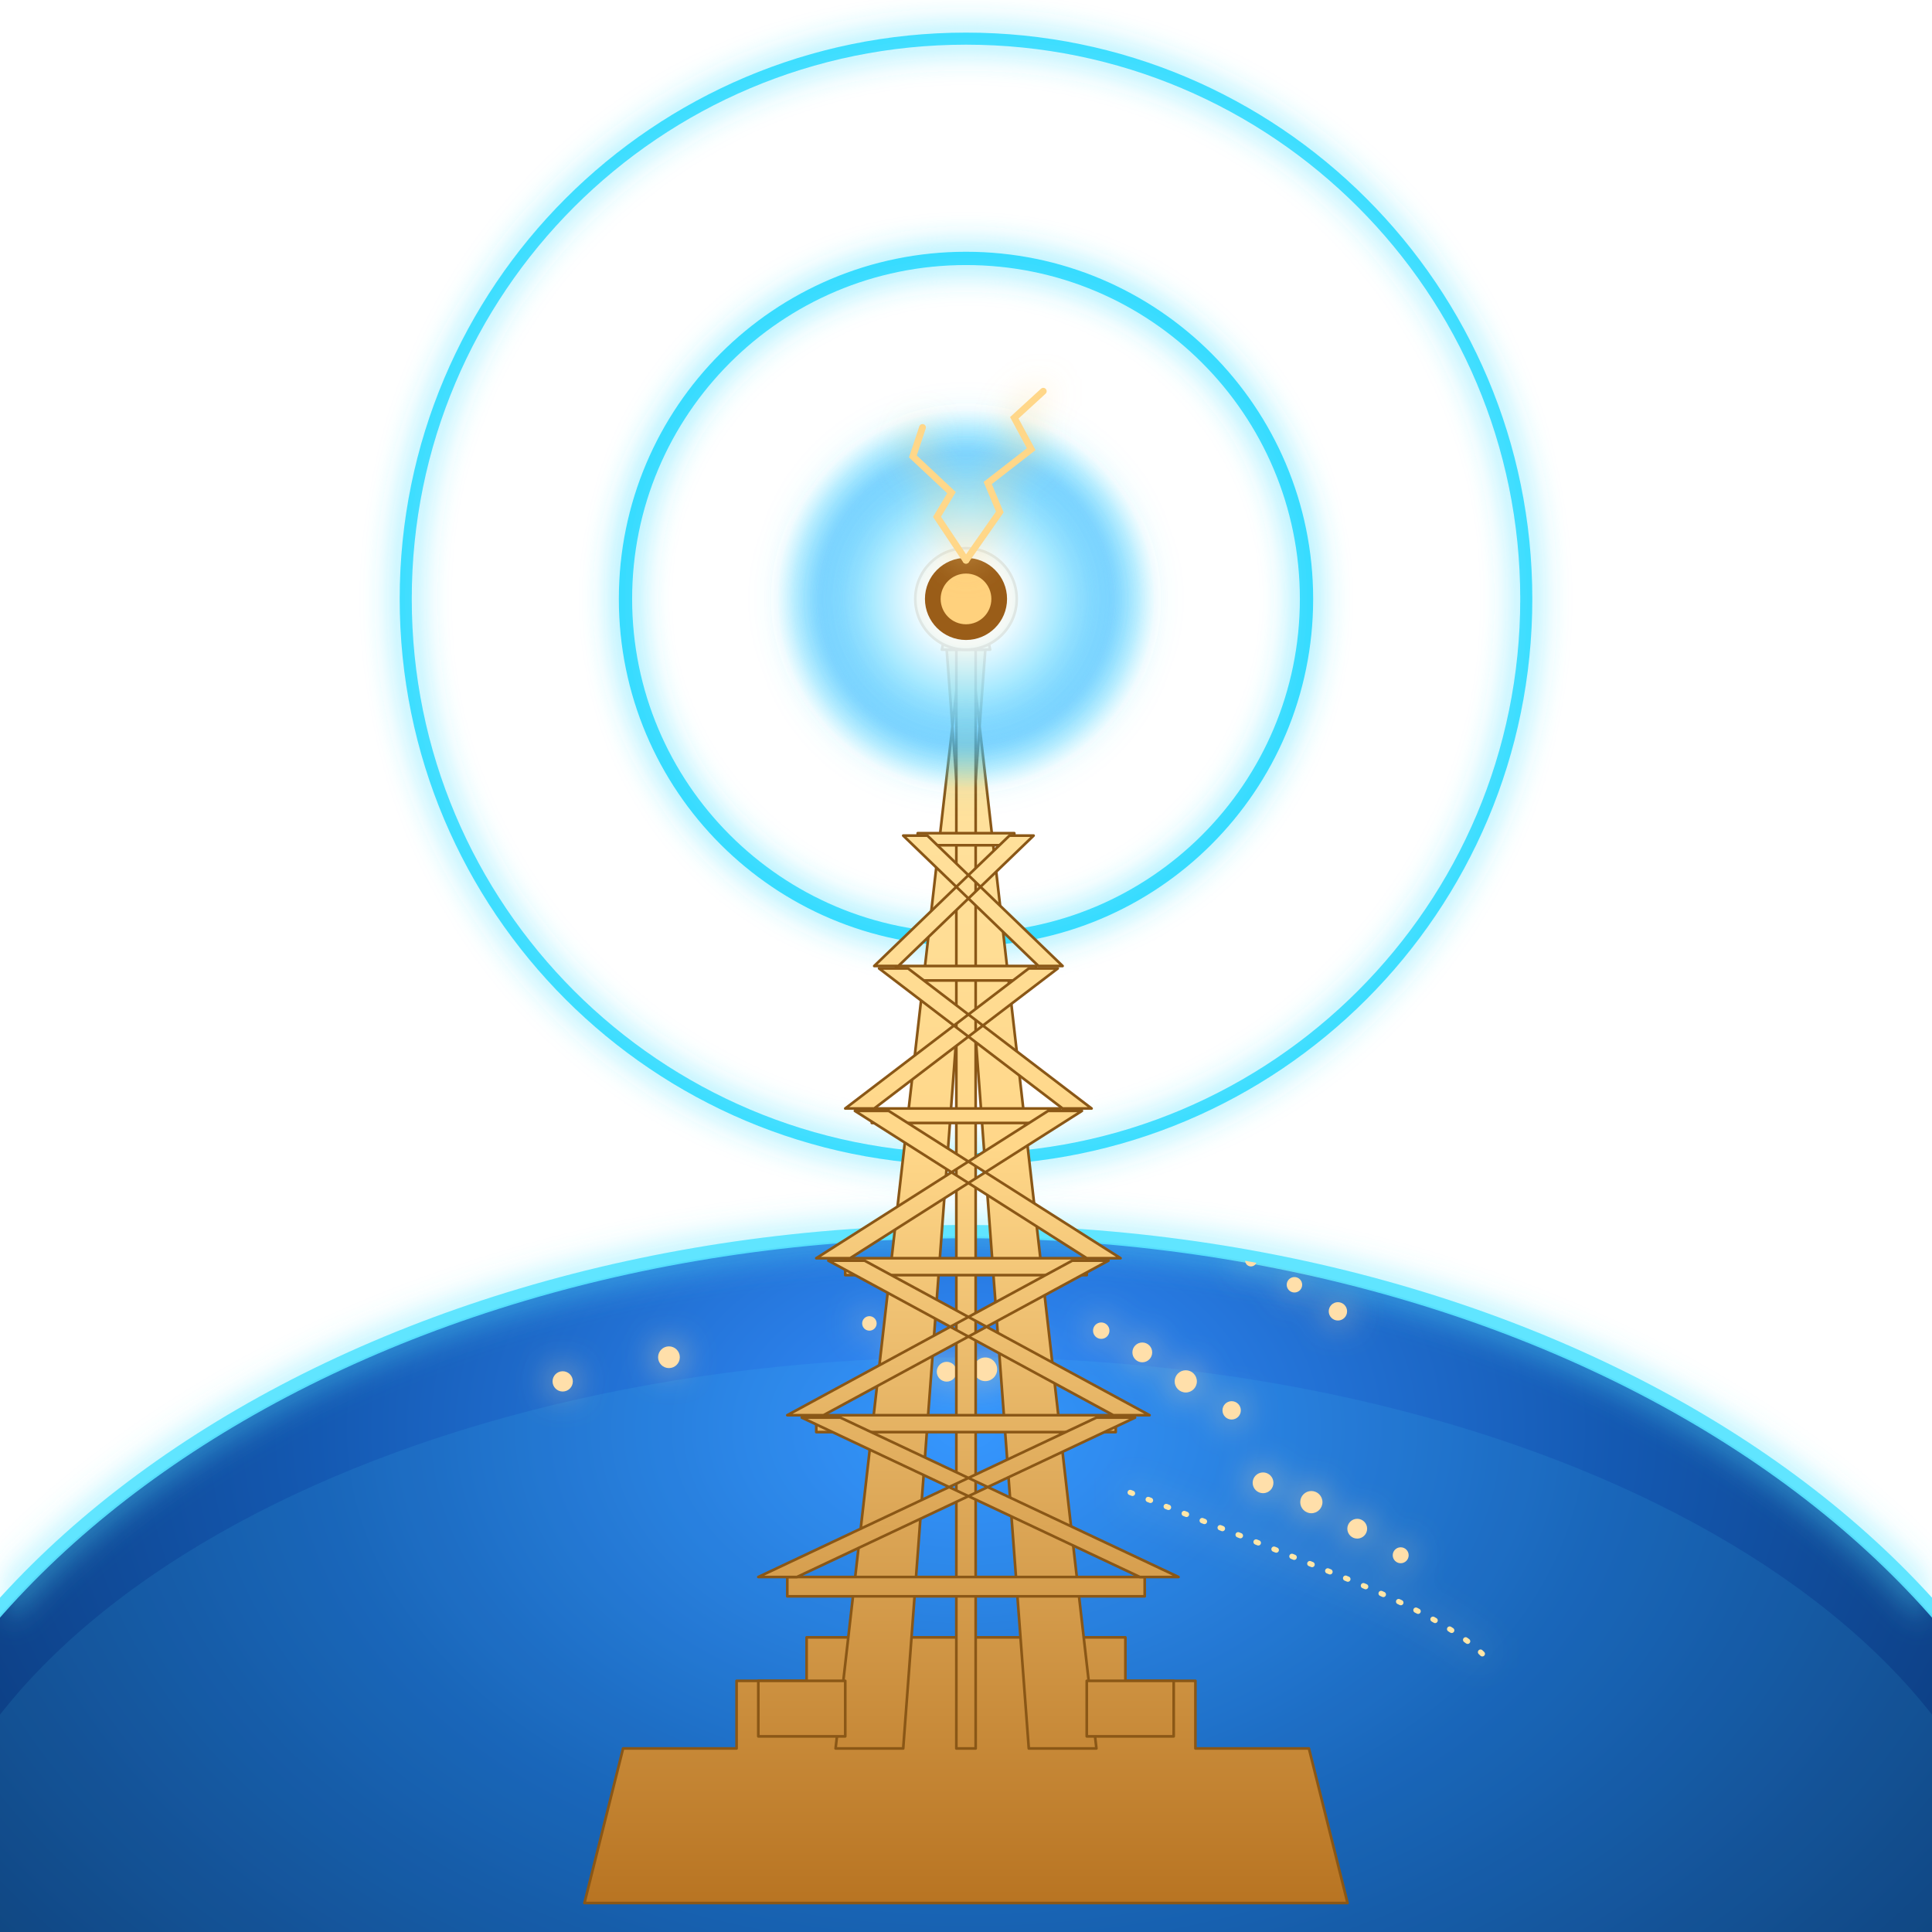
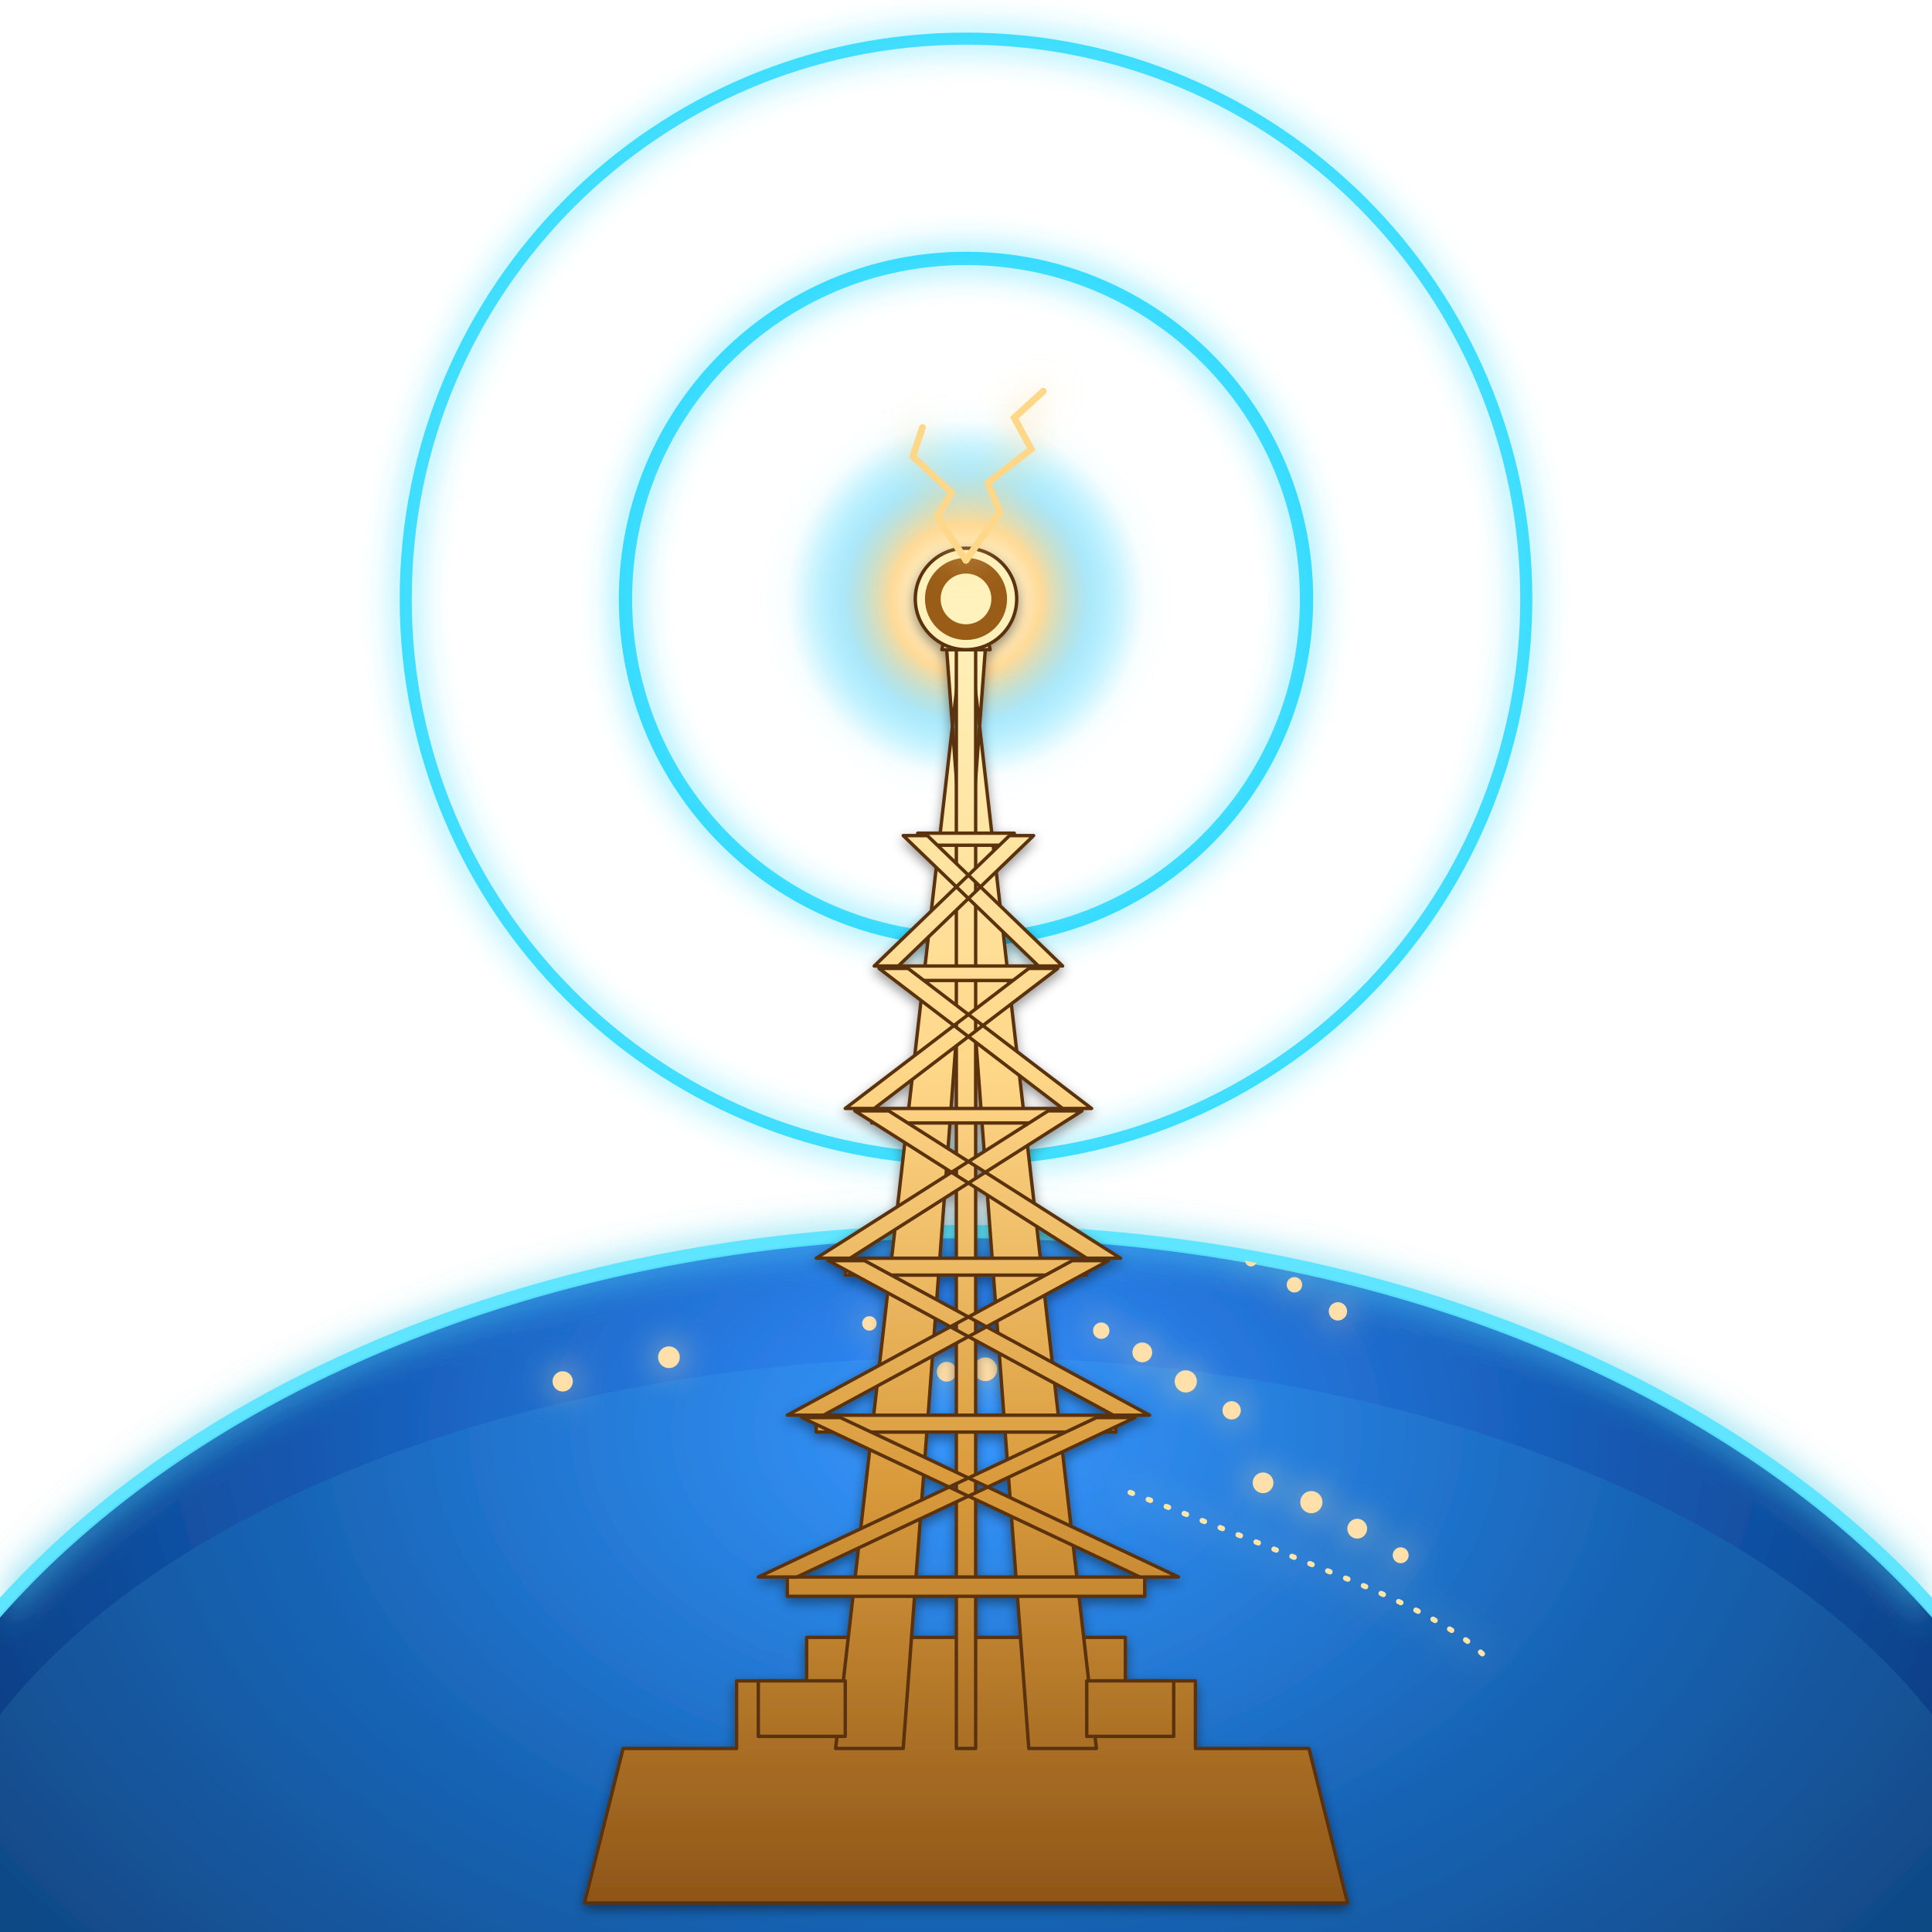
<svg xmlns="http://www.w3.org/2000/svg" viewBox="0 0 800 800" width="800" height="800" role="img" aria-label="FieldOps Atlas logo">
  <defs>
    <radialGradient id="bg" cx="50%" cy="48%" r="70%">
      <stop offset="0%" stop-color="#12385d" />
      <stop offset="48%" stop-color="#06172d" />
      <stop offset="100%" stop-color="#01050b" />
    </radialGradient>
    <radialGradient id="ring" cx="50%" cy="50%" r="50%">
      <stop offset="0%" stop-color="#c8fdff" />
      <stop offset="100%" stop-color="#39dcff" />
    </radialGradient>
    <radialGradient id="earth" cx="50%" cy="12%" r="94%">
      <stop offset="0%" stop-color="#348fff" />
      <stop offset="30%" stop-color="#1459b2" />
      <stop offset="62%" stop-color="#082f68" />
      <stop offset="100%" stop-color="#041225" />
    </radialGradient>
    <radialGradient id="flare" cx="50%" cy="50%" r="50%">
      <stop offset="0%" stop-color="#ffffff" />
-       <stop offset="24%" stop-color="#f4fcff" />
-       <stop offset="50%" stop-color="#9be6ff" />
-       <stop offset="78%" stop-color="#3fbfff" stop-opacity=".55" />
+       <stop offset="20%" stop-color="#fff8d8" />
+       <stop offset="42%" stop-color="#ffd17d" />
+       <stop offset="70%" stop-color="#61d8ff" stop-opacity=".46" />
      <stop offset="100%" stop-color="#39dcff" stop-opacity="0" />
    </radialGradient>
    <linearGradient id="towerGold" x1="400" y1="248" x2="400" y2="788" gradientUnits="userSpaceOnUse">
-       <stop offset="0%" stop-color="#ffe7a8" />
-       <stop offset="42%" stop-color="#ffd789" />
-       <stop offset="100%" stop-color="#b87422" />
+       <stop offset="0%" stop-color="#fff2bd" />
+       <stop offset="36%" stop-color="#ffd789" />
+       <stop offset="68%" stop-color="#d99a3b" />
+       <stop offset="100%" stop-color="#8e5518" />
    </linearGradient>
    <filter id="glow" x="-55%" y="-55%" width="210%" height="210%">
      <feGaussianBlur stdDeviation="7" result="b" />
      <feMerge>
        <feMergeNode in="b" />
        <feMergeNode in="SourceGraphic" />
      </feMerge>
+     </filter>
+     <filter id="blackShadow" x="-35%" y="-35%" width="170%" height="185%">
+       <feDropShadow dx="0" dy="9" stdDeviation="9" flood-color="#000000" flood-opacity=".55" />
+       <feDropShadow dx="0" dy="2" stdDeviation="2.4" flood-color="#000000" flood-opacity=".42" />
+     </filter>
+     <filter id="softBlackShadow" x="-35%" y="-35%" width="170%" height="170%">
+       <feDropShadow dx="0" dy="7" stdDeviation="8" flood-color="#000000" flood-opacity=".32" />
    </filter>
    <clipPath id="earthClip">
      <ellipse cx="400" cy="842" rx="470" ry="330" />
    </clipPath>
  </defs>
  <rect width="800" height="800" fill="none" />
  <g fill="none" stroke="url(#ring)" stroke-linecap="round" filter="url(#glow)">
    <circle cx="400" cy="248" r="141" stroke-width="5.5" />
    <circle cx="400" cy="248" r="232" stroke-width="5" opacity=".94" />
  </g>
-   <ellipse cx="400" cy="842" rx="470" ry="330" fill="url(#earth)" />
-   <ellipse cx="400" cy="812" rx="438" ry="250" fill="#43dfff" opacity=".10" />
-   <ellipse cx="400" cy="842" rx="472" ry="332" fill="none" stroke="#58e4ff" stroke-width="5.5" opacity=".95" filter="url(#glow)" />
+   <g filter="url(#softBlackShadow)">
+     <ellipse cx="400" cy="842" rx="470" ry="330" fill="url(#earth)" />
+     <ellipse cx="400" cy="812" rx="438" ry="250" fill="#43dfff" opacity=".10" />
+     <ellipse cx="400" cy="842" rx="472" ry="332" fill="none" stroke="#58e4ff" stroke-width="5.5" opacity=".95" filter="url(#glow)" />
+   </g>
  <g clip-path="url(#earthClip)" fill="#ffdfaa" filter="url(#glow)">
    <circle cx="233" cy="572" r="4.2" />
    <circle cx="277" cy="562" r="4.5" />
    <circle cx="360" cy="548" r="3" />
    <circle cx="376" cy="559" r="4.7" />
    <circle cx="392" cy="568" r="4.1" />
    <circle cx="408" cy="567" r="4.9" />
    <circle cx="424" cy="559" r="3.8" />
    <circle cx="456" cy="551" r="3.4" />
    <circle cx="473" cy="560" r="4.1" />
    <circle cx="491" cy="572" r="4.6" />
    <circle cx="510" cy="584" r="3.8" />
    <circle cx="523" cy="614" r="4.3" />
    <circle cx="543" cy="622" r="4.6" />
    <circle cx="562" cy="633" r="4.1" />
    <circle cx="580" cy="644" r="3.3" />
    <circle cx="518" cy="522" r="2.4" />
    <circle cx="536" cy="532" r="3.2" />
    <circle cx="554" cy="543" r="3.8" />
    <path d="M468 618 Q512 635 556 653 T614 685" fill="none" stroke="#ffe6a8" stroke-width="2.2" stroke-dasharray="1 7" stroke-linecap="round" />
  </g>
-   <g fill="url(#towerGold)" stroke="#8a5716" stroke-width="1.1" stroke-linejoin="round" stroke-linecap="round">
-     <path d="M242 788h316l-16-64h-47v-28h-29v-18H334v18h-29v28h-47z" />
-     <path d="M346 724h28l34-455h-10zM454 724h-28l-34-455h10z" />
-     <rect x="396" y="269" width="8" height="455" />
-     <polygon points="390,269 410,269 407,255 393,255" />
-     <circle cx="400" cy="248" r="21" />
-     <rect x="326" y="653" width="148" height="8" />
-     <rect x="338" y="586" width="124" height="7" />
-     <rect x="350" y="521" width="100" height="7" />
-     <rect x="361" y="459" width="78" height="6" />
-     <rect x="371" y="400" width="58" height="6" />
-     <rect x="380" y="345" width="40" height="5" />
-     <path d="M330 653 470 587h-16L314 653zM472 653 332 587h16L488 653zM341 586 459 522h-15L326 586zM461 586 343 522h15L476 586z" />
-     <path d="M352 521 448 460h-14L338 521zM450 521 354 460h14L464 521zM362 459 438 401h-12L350 459zM440 459 364 401h12L452 459z" />
-     <path d="M372 400 428 346h-10L362 400zM430 400 374 346h10L440 400z" />
-     <rect x="314" y="696" width="36" height="23" />
-     <rect x="450" y="696" width="36" height="23" />
+   <circle cx="400" cy="248" r="74" fill="url(#flare)" filter="url(#glow)" opacity=".80" />
+   <g filter="url(#blackShadow)">
+     <g fill="url(#towerGold)" stroke="#5a310b" stroke-width="1.4" stroke-linejoin="round" stroke-linecap="round">
+       <path d="M242 788h316l-16-64h-47v-28h-29v-18H334v18h-29v28h-47z" />
+       <path d="M346 724h28l34-455h-10zM454 724h-28l-34-455h10z" />
+       <rect x="396" y="269" width="8" height="455" />
+       <polygon points="390,269 410,269 407,255 393,255" />
+       <circle cx="400" cy="248" r="21" />
+       <rect x="326" y="653" width="148" height="8" />
+       <rect x="338" y="586" width="124" height="7" />
+       <rect x="350" y="521" width="100" height="7" />
+       <rect x="361" y="459" width="78" height="6" />
+       <rect x="371" y="400" width="58" height="6" />
+       <rect x="380" y="345" width="40" height="5" />
+       <path d="M330 653 470 587h-16L314 653zM472 653 332 587h16L488 653zM341 586 459 522h-15L326 586zM461 586 343 522h15L476 586z" />
+       <path d="M352 521 448 460h-14L338 521zM450 521 354 460h14L464 521zM362 459 438 401h-12L350 459zM440 459 364 401h12L452 459z" />
+       <path d="M372 400 428 346h-10L362 400zM430 400 374 346h10L440 400z" />
+       <rect x="314" y="696" width="36" height="23" />
+       <rect x="450" y="696" width="36" height="23" />
+     </g>
  </g>
-   <circle cx="400" cy="248" r="78" fill="url(#flare)" filter="url(#glow)" opacity=".88" />
  <circle cx="400" cy="248" r="17" fill="#9a5d18" />
-   <circle cx="400" cy="248" r="10.5" fill="#ffd17d" />
+   <circle cx="400" cy="248" r="10.5" fill="#fff2bd" />
  <g stroke="#ffd789" fill="none" stroke-linecap="round" filter="url(#glow)">
    <path d="M400 232 388 214 394 204 378 189 382 177" stroke-width="2.8" />
    <path d="M400 232 414 212 409 200 427 186 420 173 432 162" stroke-width="2.8" />
  </g>
</svg>
